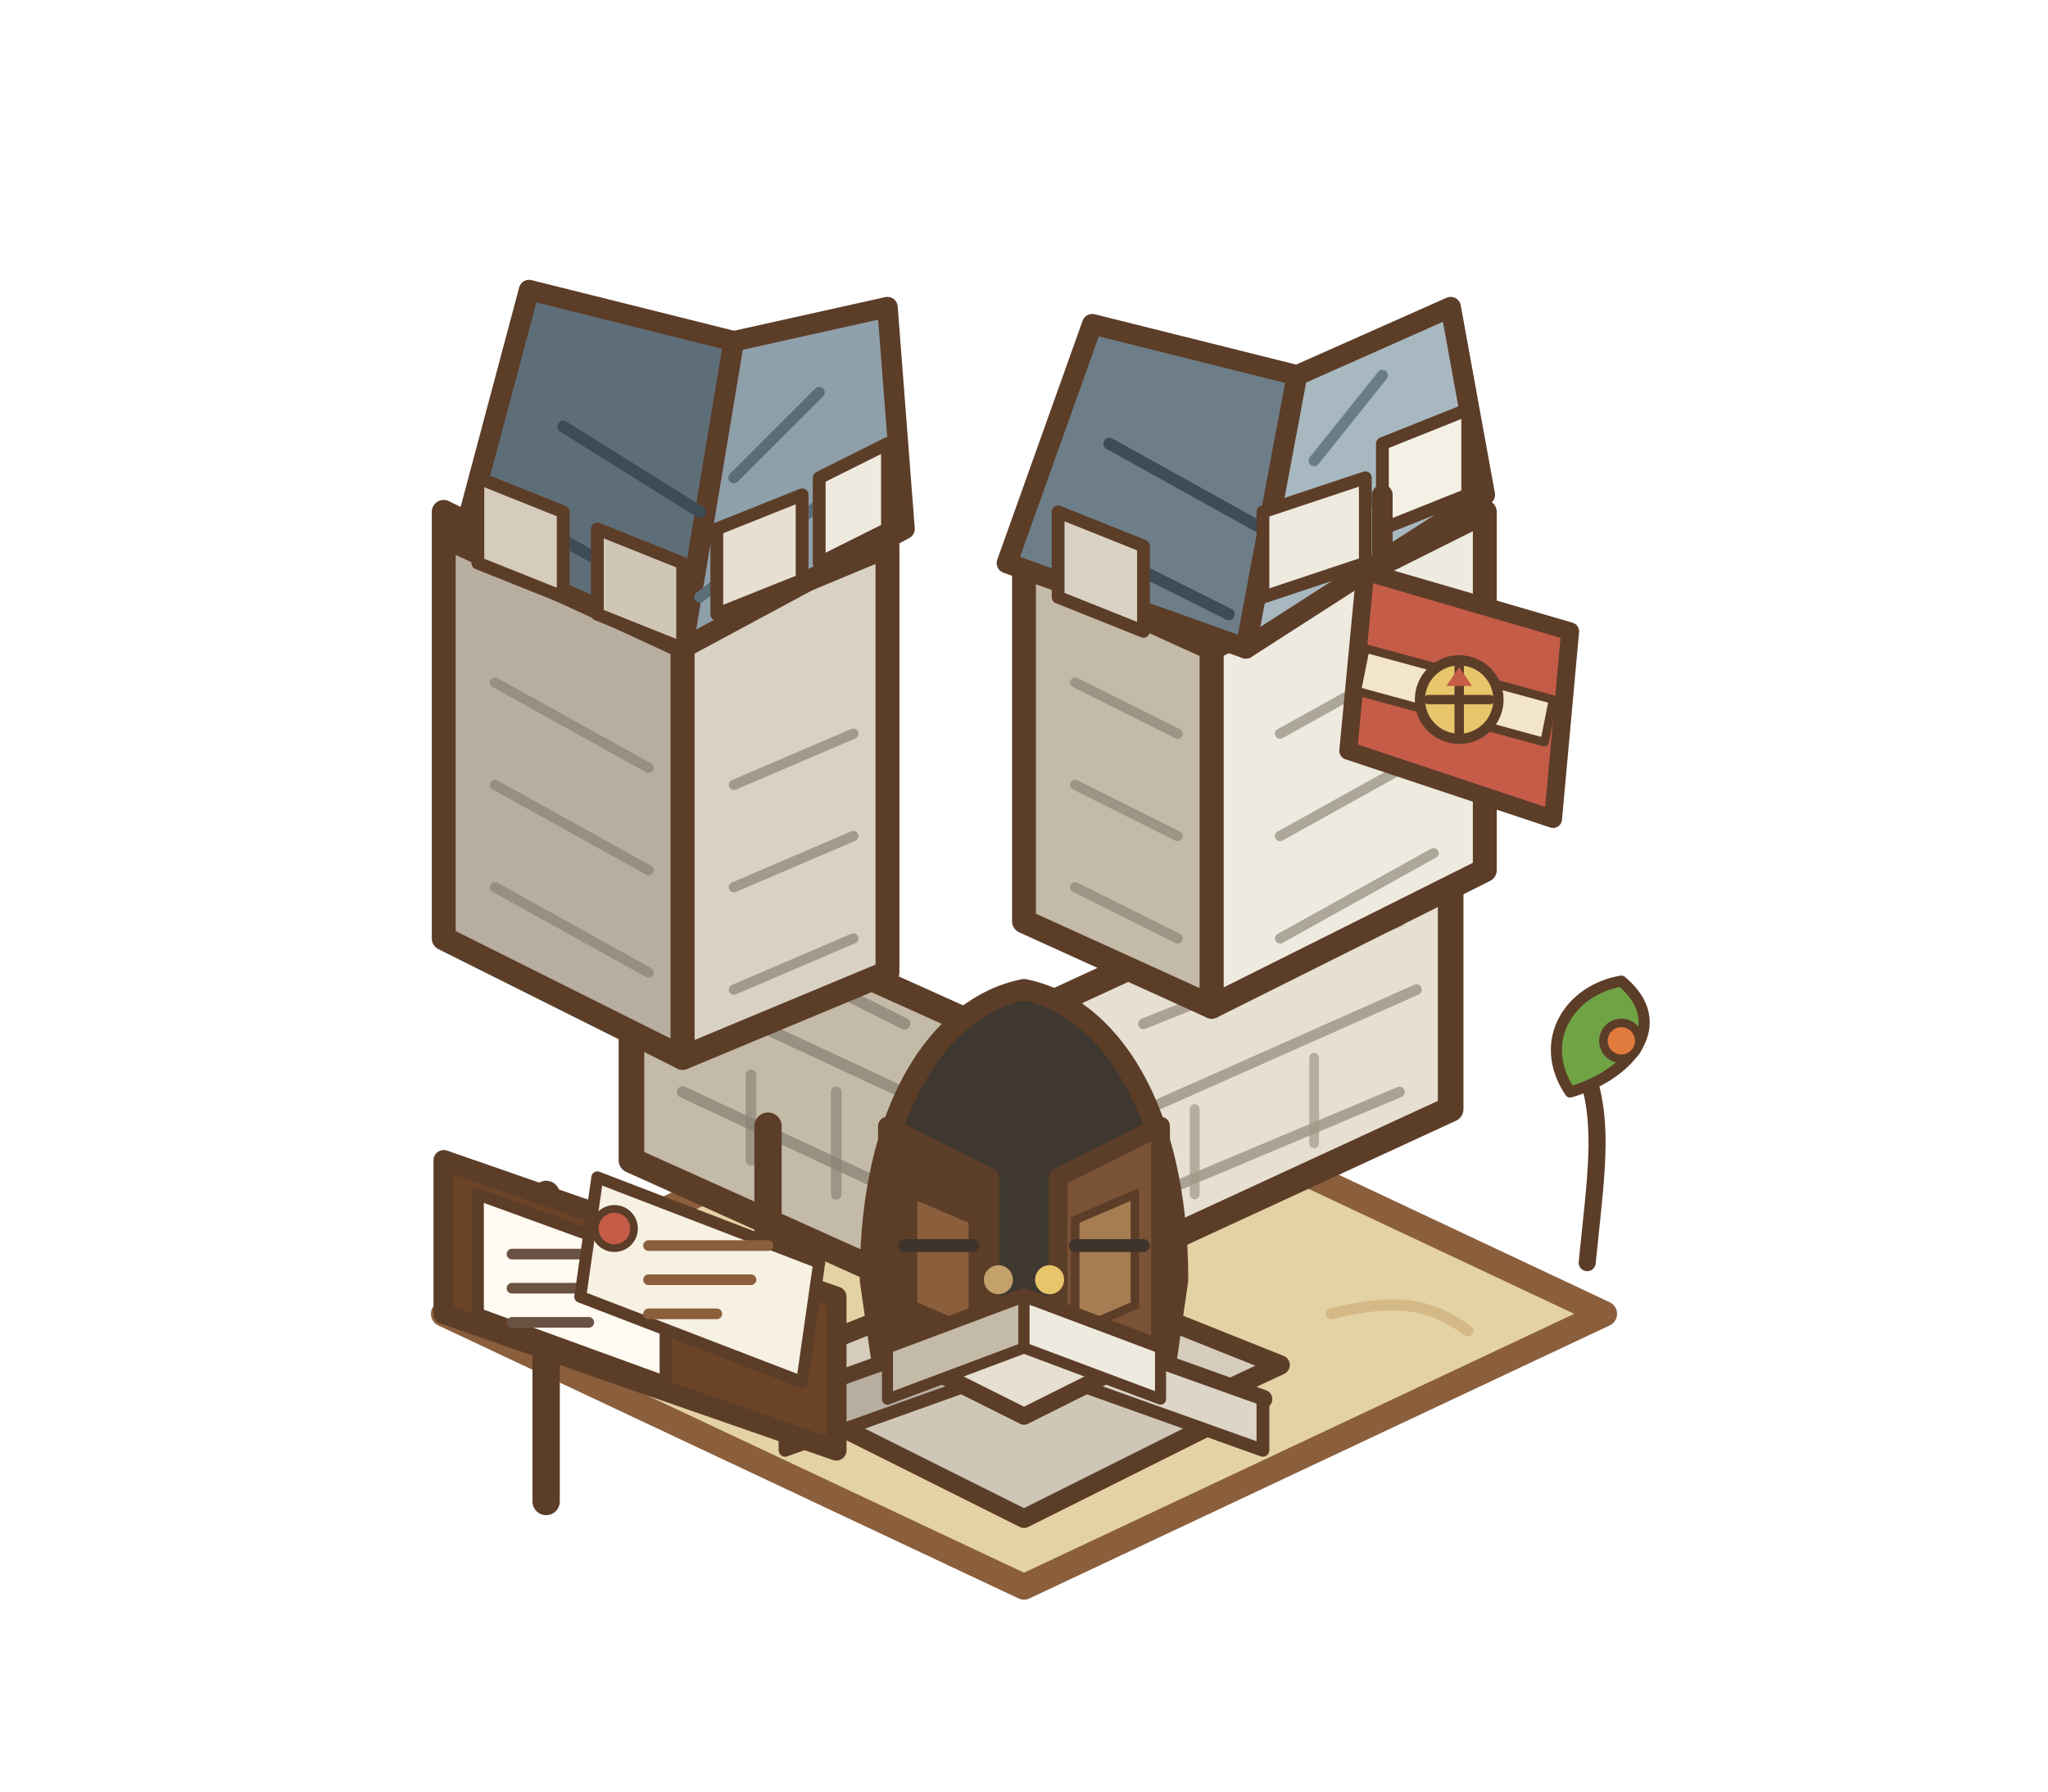
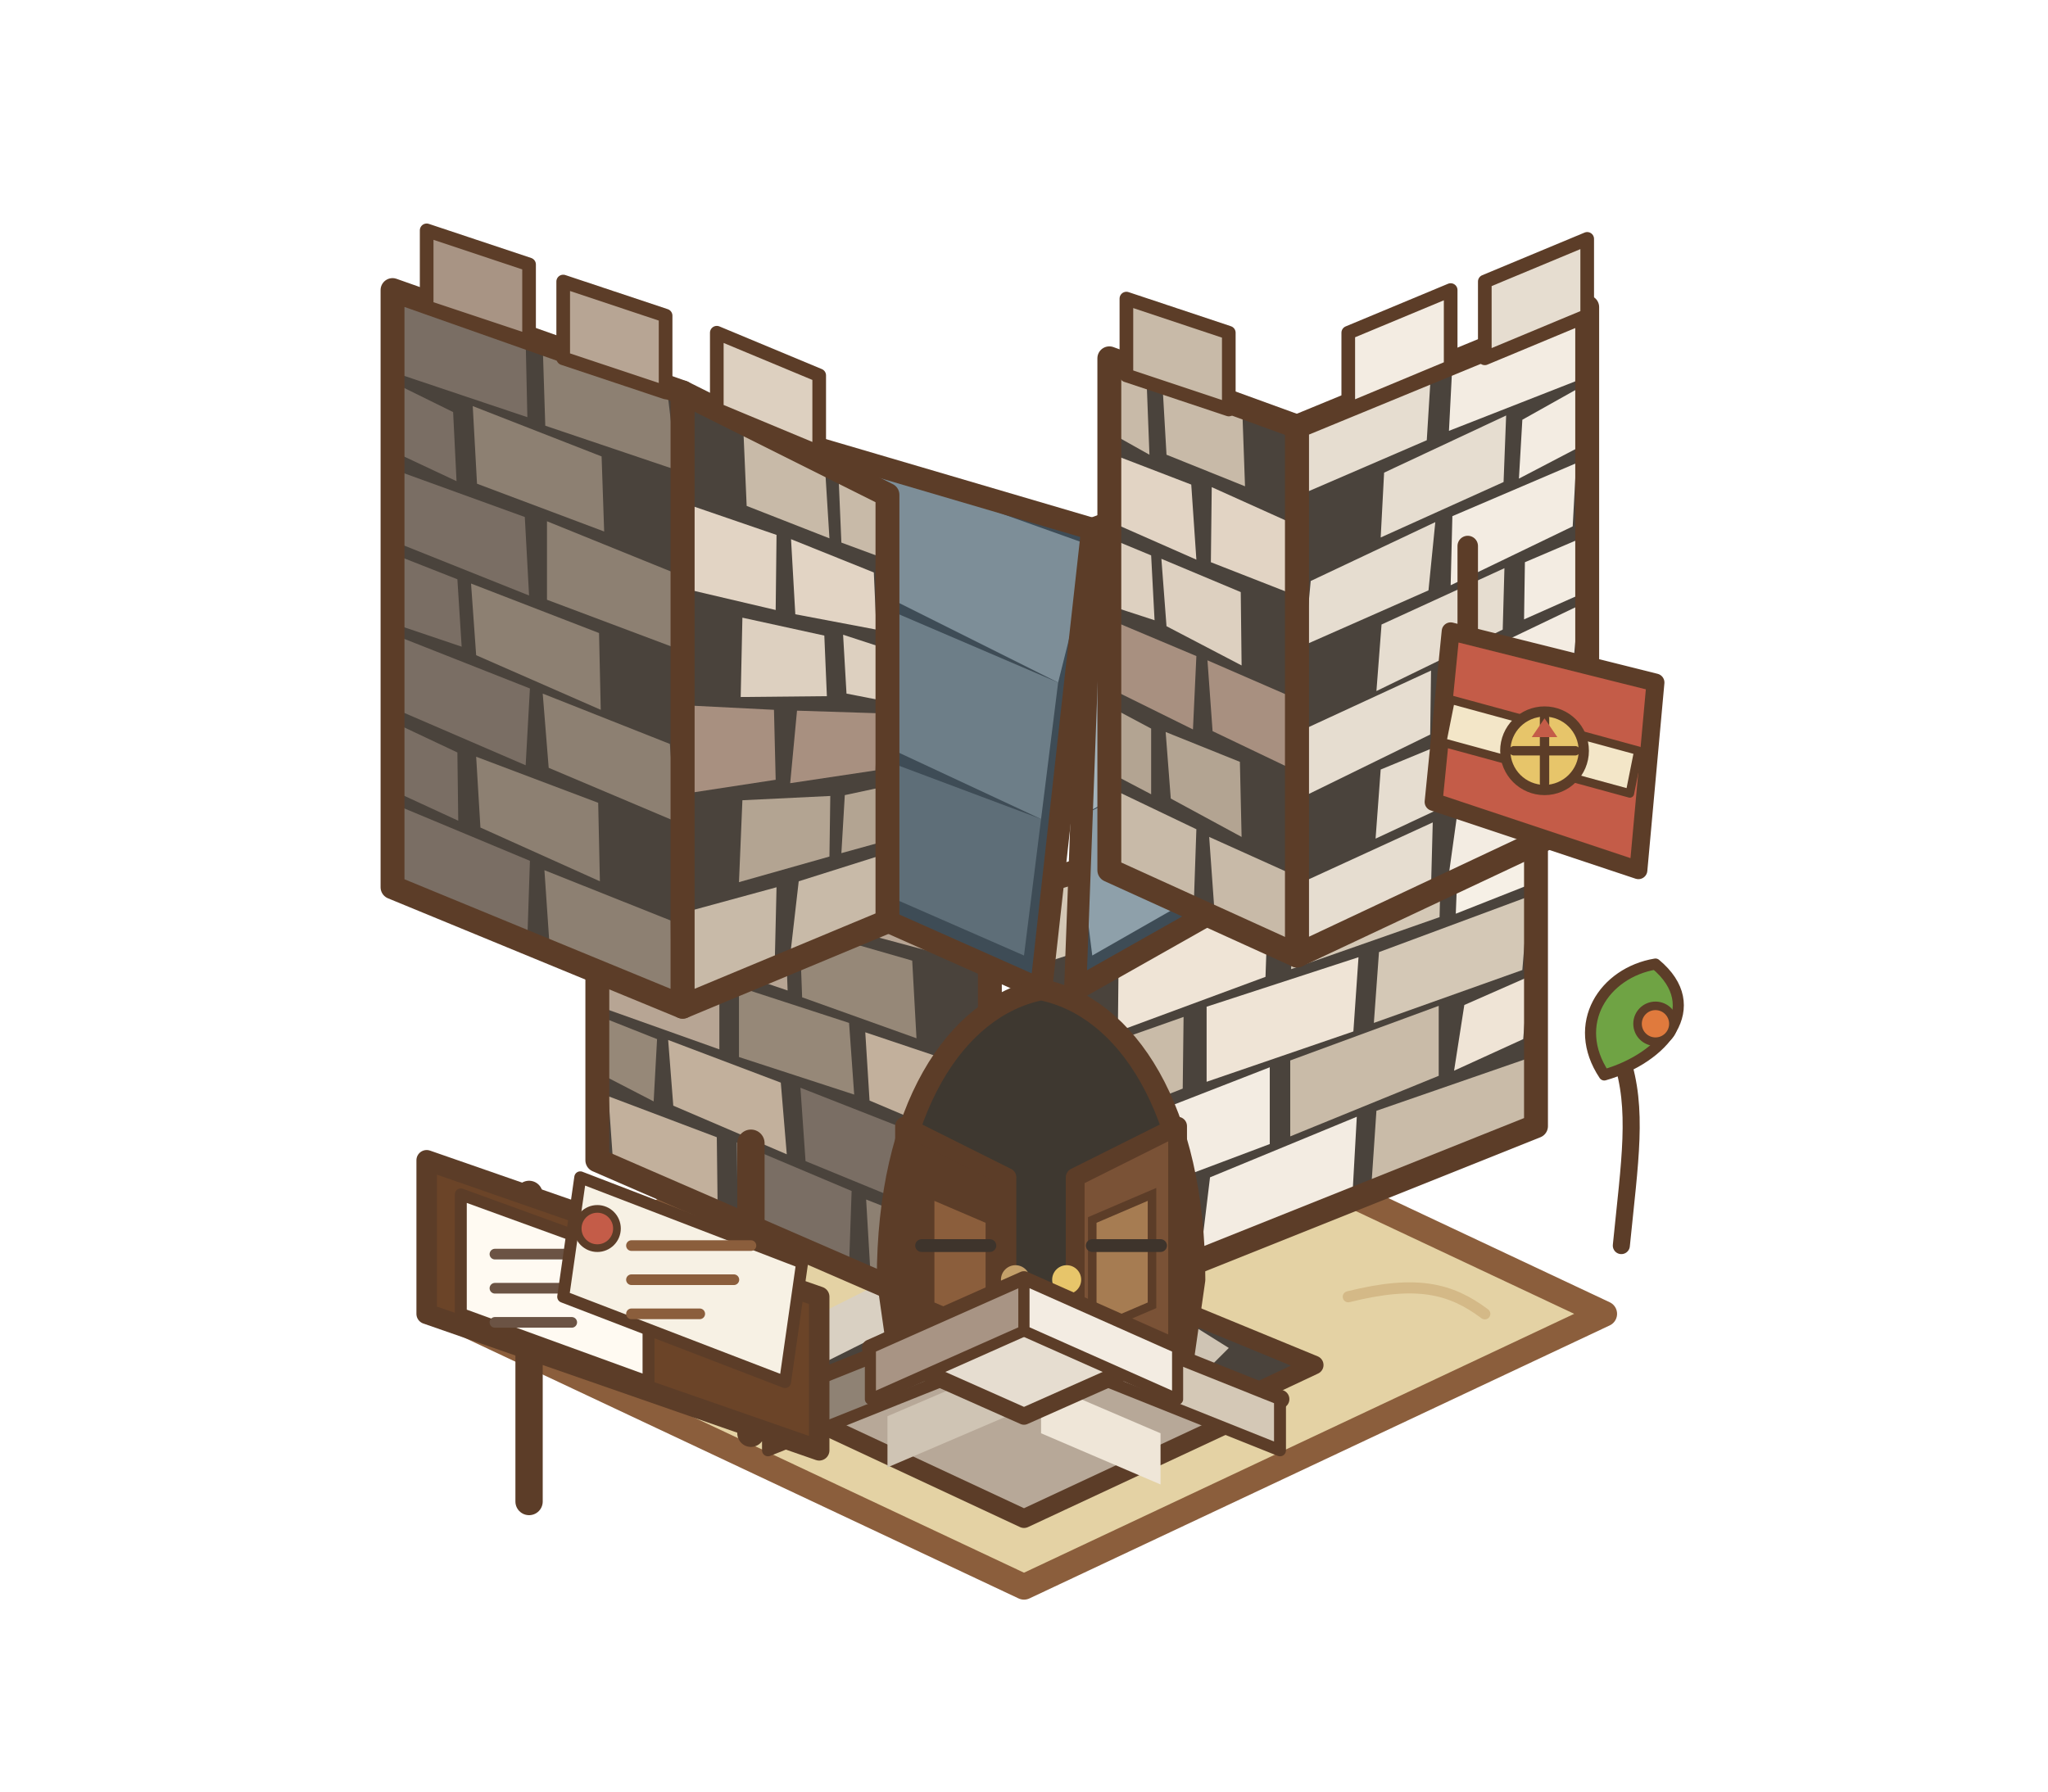
<svg xmlns="http://www.w3.org/2000/svg" viewBox="0 0 240 210" fill="none">
  <polygon points="120,186 188,154 120,122 52,154" fill="#e4d2a4" stroke="#8b5e3c" stroke-width="3" stroke-linejoin="round" />
-   <path d="M74 158c8-2 14-2 18 1M156 154c8-2 12-1 16 2" stroke="#c4a06a" stroke-width="1.3" stroke-linecap="round" opacity=".5" />
+   <path d="M74 158c8-2 14-2 18 1M158 152c8-2 12-1 16 2" stroke="#c4a06a" stroke-width="1.3" stroke-linecap="round" opacity=".5" />
  <g>
-     <path d="M186 148c1-10 2-16 0-22" stroke="#5c3d28" stroke-width="2" stroke-linecap="round" fill="none" />
-     <path d="M184 128c7-2 12-8 6-13-6 1-10 7-6 13z" fill="#6fa344" stroke="#5c3d28" stroke-width="1.3" stroke-linejoin="round" />
-     <circle cx="190" cy="122" r="2.1" fill="#e07a3d" stroke="#5c3d28" stroke-width="1" />
+     <path d="M190 146c1-10 2-16 0-22" stroke="#5c3d28" stroke-width="2" stroke-linecap="round" fill="none" />
+     <path d="M188 126c7-2 12-8 6-13-6 1-10 7-6 13z" fill="#6fa344" stroke="#5c3d28" stroke-width="1.3" stroke-linejoin="round" />
+     <circle cx="194" cy="120" r="2.1" fill="#e07a3d" stroke="#5c3d28" stroke-width="1" />
  </g>
-   <polygon points="120,174 150,160 120,148 90,160" fill="#d5ccbc" stroke="#5c3d28" stroke-width="2.3" stroke-linejoin="round" />
-   <path d="M104 166 L120 158 L136 166 M112 162 L120 158 L128 162" stroke="#8f8678" stroke-width="1.2" stroke-linecap="round" opacity=".7" />
-   <polygon points="114,154 74,136 74,102 114,120" fill="#c4baa8" stroke="#5c3d28" stroke-width="3" stroke-linejoin="round" />
-   <polygon points="118,154 170,130 170,96 118,120" fill="#e6dfd2" stroke="#5c3d28" stroke-width="3" stroke-linejoin="round" />
-   <path d="M80 128 L110 142 M80 116 L110 130 M82 108 L106 120" stroke="#8a8174" stroke-width="1.35" stroke-linecap="round" opacity=".75" />
-   <path d="M88 136 v-10 M98 140 v-12 M126 144 L164 128 M130 132 L166 116 M134 120 L164 108" stroke="#8a8174" stroke-width="1.25" stroke-linecap="round" opacity=".65" />
-   <path d="M140 140 v-10 M154 134 v-10" stroke="#a39888" stroke-width="1.15" stroke-linecap="round" opacity=".7" />
-   <polygon points="80,124 52,110 52,60 80,74" fill="#b7aea0" stroke="#5c3d28" stroke-width="2.8" stroke-linejoin="round" />
-   <polygon points="80,124 104,114 104,64 80,74" fill="#d9d2c4" stroke="#5c3d28" stroke-width="2.8" stroke-linejoin="round" />
-   <path d="M58 104 L76 114 M58 92 L76 102 M58 80 L76 90 M86 116 L100 110 M86 104 L100 98 M86 92 L100 86" stroke="#8a8174" stroke-width="1.2" stroke-linecap="round" opacity=".7" />
-   <polygon points="142,118 120,108 120,66 142,76" fill="#c4baa8" stroke="#5c3d28" stroke-width="2.8" stroke-linejoin="round" />
-   <polygon points="142,118 174,102 174,60 142,76" fill="#efeae0" stroke="#5c3d28" stroke-width="2.8" stroke-linejoin="round" />
-   <path d="M126 104 L138 110 M126 92 L138 98 M126 80 L138 86 M150 110 L168 100 M150 98 L168 88 M150 86 L168 76" stroke="#8a8174" stroke-width="1.2" stroke-linecap="round" opacity=".65" />
-   <path d="M54,64 L80,76 L86,40 L62,34 Z" fill="#5e6e78" stroke="#5c3d28" stroke-width="2.4" stroke-linejoin="round" />
-   <path d="M106,62 L80,76 L86,40 L104,36 Z" fill="#8ea0aa" stroke="#5c3d28" stroke-width="2.4" stroke-linejoin="round" />
-   <path d="M60,60 L78,70 M66,50 L82,60" stroke="#3e4c56" stroke-width="1.4" stroke-linecap="round" />
-   <path d="M100,56 L82,70 M96,46 L86,56" stroke="#5c6e78" stroke-width="1.3" stroke-linecap="round" />
-   <path d="M118,66 L146,76 L152,44 L128,38 Z" fill="#6d7e88" stroke="#5c3d28" stroke-width="2.4" stroke-linejoin="round" />
-   <path d="M174,58 L146,76 L152,44 L170,36 Z" fill="#a8b8c0" stroke="#5c3d28" stroke-width="2.4" stroke-linejoin="round" />
-   <path d="M124,62 L144,72 M130,52 L148,62" stroke="#3e4c56" stroke-width="1.4" stroke-linecap="round" />
-   <path d="M168,52 L148,70 M162,44 L154,54" stroke="#6a7c86" stroke-width="1.3" stroke-linecap="round" />
-   <polygon points="56,66 66,70 66,60 56,56" fill="#d5ccbc" stroke="#5c3d28" stroke-width="1.5" stroke-linejoin="round" />
-   <polygon points="70,72 80,76 80,66 70,62" fill="#cfc6b6" stroke="#5c3d28" stroke-width="1.5" stroke-linejoin="round" />
-   <polygon points="84,72 94,68 94,58 84,62" fill="#e6dfd2" stroke="#5c3d28" stroke-width="1.5" stroke-linejoin="round" />
-   <polygon points="96,66 104,62 104,52 96,56" fill="#efeae0" stroke="#5c3d28" stroke-width="1.5" stroke-linejoin="round" />
-   <polygon points="124,70 134,74 134,64 124,60" fill="#d9d2c4" stroke="#5c3d28" stroke-width="1.5" stroke-linejoin="round" />
-   <polygon points="148,70 160,66 160,56 148,60" fill="#efeae0" stroke="#5c3d28" stroke-width="1.5" stroke-linejoin="round" />
-   <polygon points="162,62 172,58 172,48 162,52" fill="#f4f0e6" stroke="#5c3d28" stroke-width="1.5" stroke-linejoin="round" />
-   <path d="M102,150 C102,130 110,118 120,116 C130,118 138,130 138,150 L136,164 L104,164 Z" fill="#3e3830" stroke="#5c3d28" stroke-width="2.5" stroke-linejoin="round" />
-   <polygon points="116,166 104,160 104,132 116,138" fill="#5c3d28" stroke="#5c3d28" stroke-width="2.2" stroke-linejoin="round" />
-   <polygon points="124,166 136,160 136,132 124,138" fill="#7a5236" stroke="#5c3d28" stroke-width="2.2" stroke-linejoin="round" />
-   <polygon points="114,156 107,153 107,140 114,143" fill="#8b5e3c" stroke="#5c3d28" stroke-width="1" />
-   <polygon points="126,156 133,153 133,140 126,143" fill="#a67c52" stroke="#5c3d28" stroke-width="1" />
-   <path d="M106 146 h8 M126 146 h8" stroke="#3e342c" stroke-width="1.5" stroke-linecap="round" />
-   <circle cx="117" cy="150" r="1.7" fill="#c4a06a" />
-   <circle cx="123" cy="150" r="1.7" fill="#e7c56a" />
-   <polygon points="120,178 148,164 120,154 92,164" fill="#cfc6b6" stroke="#5c3d28" stroke-width="2.2" stroke-linejoin="round" />
-   <polygon points="92,164 120,154 120,160 92,170" fill="#b7aea0" stroke="#5c3d28" stroke-width="1.5" stroke-linejoin="round" />
-   <polygon points="148,164 120,154 120,160 148,170" fill="#ddd6c8" stroke="#5c3d28" stroke-width="1.5" stroke-linejoin="round" />
-   <polygon points="120,166 136,158 120,152 104,158" fill="#e6dfd2" stroke="#5c3d28" stroke-width="2" stroke-linejoin="round" />
-   <polygon points="104,158 120,152 120,158 104,164" fill="#c4baa8" stroke="#5c3d28" stroke-width="1.3" stroke-linejoin="round" />
-   <polygon points="136,158 120,152 120,158 136,164" fill="#efeae0" stroke="#5c3d28" stroke-width="1.3" stroke-linejoin="round" />
-   <path d="M64,176 v-36" stroke="#5c3d28" stroke-width="3.2" stroke-linecap="round" />
-   <path d="M90,166 v-34" stroke="#5c3d28" stroke-width="3.2" stroke-linecap="round" />
-   <polygon points="52,136 98,152 98,170 52,154" fill="#6b4428" stroke="#5c3d28" stroke-width="2.4" stroke-linejoin="round" />
-   <polygon points="56,140 78,148 78,162 56,154" fill="#fffaf2" stroke="#5c3d28" stroke-width="1.4" stroke-linejoin="round" />
-   <path d="M60 147 h14 M60 151 h12 M60 155 h9" stroke="#6b5344" stroke-width="1.25" stroke-linecap="round" />
+   <polygon points="120,176 154,160 120,146 86,160" fill="#4a433c" stroke="#5c3d28" stroke-width="2.2" stroke-linejoin="round" />
+   <polygon points="92,162 108,154 104,150 88,158" fill="#d9d0c2" />
+   <polygon points="110,154 126,146 122,142 106,150" fill="#efe6d8" />
+   <polygon points="128,148 144,158 140,162 124,152" fill="#cfc4b4" />
+   <polygon points="100,166 116,158 120,162 104,170" fill="#e6ddd0" />
+   <polygon points="118,160 134,168 138,164 122,156" fill="#f3ece2" />
+   <polygon points="108,170 124,162 128,166 112,174" fill="#c4b6a4" />
+   <polygon points="116.0,156.0 70.0,136.0 70.0,92.0 116.0,104.0" fill="#4a433c" />
+   <polygon points="114.7,155.3 102.0,149.1 101.5,140.6 114.7,145.8" fill="#8d8072" />
+   <polygon points="99.5,148.3 86.5,142.4 86.3,133.9 99.8,139.6" fill="#7a6e64" />
+   <polygon points="84.1,141.7 71.8,135.6 71.3,128.5 84.0,133.3" fill="#c2b09c" />
+   <polygon points="107.3,141.4 94.4,136.1 93.8,127.5 107.3,132.8" fill="#7a6e64" />
+   <polygon points="92.2,135.3 78.9,129.6 78.3,121.9 91.5,126.9" fill="#c2b09c" />
+   <polygon points="76.6,129.1 70.8,126.1 70.7,119.3 77.0,121.8" fill="#968878" />
+   <polygon points="114.9,134.5 101.9,129.0 101.4,121.0 114.8,125.5" fill="#c2b09c" />
+   <polygon points="100.1,128.3 86.6,123.9 86.6,115.7 99.5,119.9" fill="#968878" />
+   <polygon points="84.3,123.0 71.1,118.3 71.1,110.4 84.3,115.2" fill="#b7a594" />
+   <polygon points="107.4,121.7 94.0,116.9 93.7,108.8 106.9,112.6" fill="#968878" />
+   <polygon points="92.3,116.1 79.0,111.6 78.6,103.6 92.0,108.0" fill="#b7a594" />
+   <polygon points="76.7,111.4 70.9,108.9 70.4,101.7 76.3,104.3" fill="#a89484" />
+   <polygon points="115.3,113.2 101.5,109.5 101.3,100.5 114.3,104.9" fill="#b7a594" />
+   <polygon points="99.4,108.6 86.5,105.2 86.2,96.8 99.3,100.1" fill="#a89484" />
+   <polygon points="84.1,104.8 70.9,100.2 70.8,93.1 84.1,96.5" fill="#8d8072" />
+   <polygon points="116.0,156.0 70.0,136.0 70.0,92.0 116.0,104.0" fill="none" stroke="#5c3d28" stroke-width="2.8" stroke-linejoin="round" />
+   <polygon points="120.0,156.0 180.0,132.0 180.0,86.0 120.0,104.0" fill="#4a433c" />
+   <polygon points="120.6,155.4 138.7,147.9 138.9,139.0 121.3,145.7" fill="#e6ddd0" />
+   <polygon points="140.7,147.1 158.5,139.9 159.0,130.9 141.8,138.0" fill="#f3ece2" />
+   <polygon points="160.7,139.1 179.1,131.7 179.2,124.0 161.3,130.2" fill="#c9bba8" />
+   <polygon points="131.0,140.8 148.8,134.1 148.8,125.1 131.6,131.8" fill="#f3ece2" />
+   <polygon points="151.2,133.2 168.6,126.1 168.6,117.9 151.2,124.3" fill="#c9bba8" />
+   <polygon points="170.4,125.5 178.5,121.8 179.1,114.5 171.6,117.8" fill="#efe4d6" />
+   <polygon points="120.8,134.6 138.6,127.6 138.7,119.2 121.4,125.3" fill="#c9bba8" />
+   <polygon points="141.4,126.8 158.6,120.9 159.2,112.2 141.4,118.0" fill="#efe4d6" />
+   <polygon points="161.0,119.9 178.4,113.7 179.1,105.1 161.6,111.6" fill="#d4c8b6" />
+   <polygon points="131.0,120.9 148.3,114.5 148.6,105.9 131.1,111.4" fill="#efe4d6" />
+   <polygon points="151.3,113.6 168.7,107.5 168.9,98.9 151.7,105.0" fill="#d4c8b6" />
+   <polygon points="170.6,107.1 178.7,103.9 178.9,96.1 170.9,99.5" fill="#f6f0e6" />
+   <polygon points="121.3,113.2 138.2,107.8 138.6,98.4 121.0,104.6" fill="#d4c8b6" />
+   <polygon points="140.8,106.8 158.6,101.7 158.8,92.7 141.2,97.9" fill="#f6f0e6" />
+   <polygon points="160.8,101.1 178.2,94.8 178.6,87.1 161.4,92.4" fill="#e6ddd0" />
+   <polygon points="120.0,156.0 180.0,132.0 180.0,86.0 120.0,104.0" fill="none" stroke="#5c3d28" stroke-width="2.8" stroke-linejoin="round" />
+   <path d="M86,100 L122,116 L128,62 L94,52 Z" fill="#3e4c56" />
+   <path d="M172,90 L126,116 L128,62 L166,48 Z" fill="#3e4c56" />
+   <path d="M88,98 L120,112 L122,96 L90,84 Z" fill="#5e6e78" />
+   <path d="M92,82 L122,96 L124,80 L96,68 Z" fill="#6d7e88" />
+   <path d="M96,66 L124,80 L128,64 L100,54 Z" fill="#7d8e98" />
+   <path d="M170,88 L128,112 L126,96 L166,76 Z" fill="#8ea0aa" />
+   <path d="M166,74 L126,96 L128,80 L162,62 Z" fill="#a4b4bc" />
+   <path d="M162,60 L128,80 L128,64 L158,50 Z" fill="#c5d2d8" />
+   <path d="M86,100 L122,116 L128,62 L94,52 Z" fill="none" stroke="#5c3d28" stroke-width="2.6" stroke-linejoin="round" />
+   <path d="M172,90 L126,116 L128,62 L166,48 Z" fill="none" stroke="#5c3d28" stroke-width="2.6" stroke-linejoin="round" />
+   <polygon points="80.0,118.0 46.0,104.0 46.0,34.0 80.0,46.0" fill="#4a433c" />
+   <polygon points="78.7,117.3 64.4,110.8 63.8,102.0 78.6,107.9" fill="#8d8072" />
+   <polygon points="61.8,110.0 47.2,103.8 47.0,94.6 62.1,100.9" fill="#7a6e64" />
+   <polygon points="70.3,103.3 56.3,97.0 55.8,88.7 70.1,94.1" fill="#8d8072" />
+   <polygon points="53.7,96.2 47.2,93.2 46.6,84.9 53.6,88.2" fill="#7a6e64" />
+   <polygon points="79.2,96.3 64.3,90.0 63.6,81.3 78.5,87.2" fill="#8d8072" />
+   <polygon points="61.6,89.7 47.0,83.4 46.9,74.7 62.1,80.7" fill="#7a6e64" />
+   <polygon points="70.4,83.2 55.8,76.8 55.2,68.4 70.2,74.2" fill="#8d8072" />
+   <polygon points="54.1,75.8 47.0,73.4 47.0,65.3 53.6,67.9" fill="#7a6e64" />
+   <polygon points="79.0,75.9 64.1,70.3 64.1,61.1 78.9,67.1" fill="#8d8072" />
+   <polygon points="62.0,69.8 47.0,63.8 46.6,55.2 61.5,60.6" fill="#7a6e64" />
+   <polygon points="70.8,62.3 55.9,56.7 55.4,47.6 70.5,53.5" fill="#8d8072" />
+   <polygon points="53.5,56.4 46.9,53.3 46.4,45.0 53.1,48.3" fill="#7a6e64" />
+   <polygon points="79.3,55.1 63.9,49.9 63.6,40.5 78.3,46.7" fill="#8d8072" />
+   <polygon points="61.8,48.9 47.2,44.0 46.8,34.8 61.6,39.9" fill="#7a6e64" />
+   <polygon points="80.0,118.0 46.0,104.0 46.0,34.0 80.0,46.0" fill="none" stroke="#5c3d28" stroke-width="2.8" stroke-linejoin="round" />
+   <polygon points="80.0,118.0 104.0,108.0 104.0,58.0 80.0,46.0" fill="#4a433c" />
+   <polygon points="80.4,117.2 90.8,112.5 91.0,104.0 81.1,106.7" fill="#c8baa8" />
+   <polygon points="92.6,112.0 102.6,107.5 103.1,100.3 93.6,103.3" fill="#c8baa8" />
+   <polygon points="86.6,103.4 97.2,100.4 97.3,93.3 87.0,93.8" fill="#b3a492" />
+   <polygon points="98.6,100.0 103.3,98.7 103.2,92.3 99.0,93.2" fill="#b3a492" />
+   <polygon points="81.1,92.9 90.9,91.4 90.7,83.2 80.8,82.7" fill="#a89080" />
+   <polygon points="92.6,91.8 102.6,90.3 102.8,83.6 93.4,83.3" fill="#a89080" />
+   <polygon points="86.8,81.7 96.9,81.6 96.6,74.5 87.0,72.4" fill="#ddd0c0" />
+   <polygon points="99.2,81.3 103.3,82.1 103.4,75.9 98.8,74.4" fill="#ddd0c0" />
+   <polygon points="81.1,69.2 90.9,71.5 91.0,62.7 81.1,59.3" fill="#e2d4c4" />
+   <polygon points="93.2,72.0 102.7,73.8 102.4,67.1 92.7,63.2" fill="#e2d4c4" />
+   <polygon points="87.5,59.3 97.2,63.1 96.7,55.1 87.1,50.1" fill="#c8baa8" />
+   <polygon points="98.6,63.6 103.2,65.3 102.8,58.8 98.3,56.6" fill="#c8baa8" />
+   <polygon points="80.0,118.0 104.0,108.0 104.0,58.0 80.0,46.0" fill="none" stroke="#5c3d28" stroke-width="2.8" stroke-linejoin="round" />
+   <polygon points="152.0,112.0 130.0,102.0 130.0,42.0 152.0,50.0" fill="#4a433c" />
+   <polygon points="150.9,111.2 142.3,106.5 141.7,98.1 150.8,102.2" fill="#c8baa8" />
+   <polygon points="139.9,105.9 131.1,101.4 130.8,92.7 140.2,97.2" fill="#c8baa8" />
+   <polygon points="145.5,98.1 137.2,93.6 136.6,85.8 145.3,89.3" fill="#b3a492" />
+   <polygon points="134.9,93.1 130.9,91.0 130.4,83.0 134.9,85.4" fill="#b3a492" />
+   <polygon points="151.3,90.1 142.1,85.7 141.5,77.4 150.7,81.4" fill="#a89080" />
+   <polygon points="139.8,85.5 130.9,81.1 130.7,72.9 140.2,76.9" fill="#a89080" />
+   <polygon points="145.5,78.0 136.7,73.4 136.1,65.5 145.4,69.4" fill="#ddd0c0" />
+   <polygon points="135.3,72.7 130.7,71.2 130.8,63.4 134.9,65.1" fill="#ddd0c0" />
+   <polygon points="151.1,69.5 141.9,65.9 142.0,57.1 151.1,61.2" fill="#e2d4c4" />
+   <polygon points="140.2,65.6 130.9,61.5 130.5,53.3 139.6,56.8" fill="#e2d4c4" />
+   <polygon points="145.9,57.0 136.7,53.3 136.2,44.6 145.6,48.6" fill="#c8baa8" />
+   <polygon points="134.7,53.3 130.6,51.0 130.2,43.1 134.4,45.5" fill="#c8baa8" />
+   <polygon points="152.0,112.0 130.0,102.0 130.0,42.0 152.0,50.0" fill="none" stroke="#5c3d28" stroke-width="2.8" stroke-linejoin="round" />
+   <polygon points="152.0,112.0 186.0,96.0 186.0,36.0 152.0,50.0" fill="#4a433c" />
+   <polygon points="152.6,111.4 167.7,104.0 167.9,96.4 153.3,103.1" fill="#e6ddd0" />
+   <polygon points="169.7,103.1 184.5,95.9 185.1,88.0 170.8,95.2" fill="#f3ece2" />
+   <polygon points="161.2,98.3 176.6,91.1 176.8,84.0 161.8,90.2" fill="#e6ddd0" />
+   <polygon points="178.2,90.1 185.0,86.8 185.1,79.8 178.9,83.4" fill="#f3ece2" />
+   <polygon points="153.1,93.2 167.6,86.1 167.7,78.6 153.2,85.3" fill="#e6ddd0" />
+   <polygon points="169.5,85.6 184.3,78.5 185.0,71.0 170.8,77.8" fill="#f3ece2" />
+   <polygon points="161.3,81.0 176.1,73.8 176.3,66.6 161.9,73.2" fill="#e6ddd0" />
+   <polygon points="178.6,72.6 184.9,69.8 185.5,63.0 178.7,65.9" fill="#f3ece2" />
+   <polygon points="152.9,75.6 167.4,69.2 168.2,61.2 153.6,68.1" fill="#e6ddd0" />
+   <polygon points="170.0,68.6 184.3,61.7 184.7,54.3 170.2,60.5" fill="#f3ece2" />
+   <polygon points="161.8,63.0 176.2,56.5 176.5,48.7 162.2,55.4" fill="#e6ddd0" />
+   <polygon points="178.0,56.1 184.7,52.6 185.0,45.5 178.4,49.2" fill="#f3ece2" />
+   <polygon points="153.3,57.6 167.2,51.6 167.7,43.5 153.0,50.5" fill="#e6ddd0" />
+   <polygon points="169.8,50.5 184.6,44.7 184.8,36.8 170.2,42.7" fill="#f3ece2" />
+   <polygon points="152.0,112.0 186.0,96.0 186.0,36.0 152.0,50.0" fill="none" stroke="#5c3d28" stroke-width="2.8" stroke-linejoin="round" />
+   <polygon points="50,36 62,40 62,31 50,27" fill="#a89484" stroke="#5c3d28" stroke-width="1.6" stroke-linejoin="round" />
+   <polygon points="66,42 78,46 78,37 66,33" fill="#b7a594" stroke="#5c3d28" stroke-width="1.6" stroke-linejoin="round" />
+   <polygon points="84,48 96,53 96,44 84,39" fill="#ddd0c0" stroke="#5c3d28" stroke-width="1.6" stroke-linejoin="round" />
+   <polygon points="132,44 144,48 144,39 132,35" fill="#c8baa8" stroke="#5c3d28" stroke-width="1.6" stroke-linejoin="round" />
+   <polygon points="158,48 170,43 170,34 158,39" fill="#f3ece2" stroke="#5c3d28" stroke-width="1.6" stroke-linejoin="round" />
+   <polygon points="174,42 186,37 186,28 174,33" fill="#e6ddd0" stroke="#5c3d28" stroke-width="1.6" stroke-linejoin="round" />
+   <path d="M104,150 C104,130 112,118 122,116 C132,118 140,130 140,150 L138,164 L106,164 Z" fill="#3e3830" stroke="#5c3d28" stroke-width="2.5" stroke-linejoin="round" />
+   <polygon points="118,166 106,160 106,132 118,138" fill="#5c3d28" stroke="#5c3d28" stroke-width="2.2" stroke-linejoin="round" />
+   <polygon points="126,166 138,160 138,132 126,138" fill="#7a5236" stroke="#5c3d28" stroke-width="2.2" stroke-linejoin="round" />
+   <polygon points="116,156 109,153 109,140 116,143" fill="#8b5e3c" stroke="#5c3d28" stroke-width="1" />
+   <polygon points="128,156 135,153 135,140 128,143" fill="#a67c52" stroke="#5c3d28" stroke-width="1" />
+   <path d="M108 146 h8 M128 146 h8" stroke="#3e342c" stroke-width="1.5" stroke-linecap="round" />
+   <circle cx="119" cy="150" r="1.7" fill="#c4a06a" />
+   <circle cx="125" cy="150" r="1.7" fill="#e7c56a" />
+   <polygon points="120,178 150,164 120,152 90,164" fill="#b7a898" stroke="#5c3d28" stroke-width="2.2" stroke-linejoin="round" />
+   <polygon points="90,164 120,152 120,158 90,170" fill="#8f8274" stroke="#5c3d28" stroke-width="1.4" stroke-linejoin="round" />
+   <polygon points="150,164 120,152 120,158 150,170" fill="#d4c8b6" stroke="#5c3d28" stroke-width="1.4" stroke-linejoin="round" />
+   <polygon points="104,166 118,160 118,166 104,172" fill="#cfc4b4" />
+   <polygon points="122,162 136,168 136,174 122,168" fill="#efe6d8" />
+   <polygon points="120,166 138,158 120,150 102,158" fill="#e6ddd0" stroke="#5c3d28" stroke-width="2" stroke-linejoin="round" />
+   <polygon points="102,158 120,150 120,156 102,164" fill="#a89484" stroke="#5c3d28" stroke-width="1.3" stroke-linejoin="round" />
+   <polygon points="138,158 120,150 120,156 138,164" fill="#f3ece2" stroke="#5c3d28" stroke-width="1.3" stroke-linejoin="round" />
+   <path d="M62,176 v-36" stroke="#5c3d28" stroke-width="3.2" stroke-linecap="round" />
+   <path d="M88,168 v-34" stroke="#5c3d28" stroke-width="3.2" stroke-linecap="round" />
+   <polygon points="50,136 96,152 96,170 50,154" fill="#6b4428" stroke="#5c3d28" stroke-width="2.4" stroke-linejoin="round" />
+   <polygon points="54,140 76,148 76,162 54,154" fill="#fffaf2" stroke="#5c3d28" stroke-width="1.4" stroke-linejoin="round" />
+   <path d="M58 147 h14 M58 151 h12 M58 155 h9" stroke="#6b5344" stroke-width="1.25" stroke-linecap="round" />
  <g>
-     <polygon points="70,138 96,148 94,162 68,152" fill="#f7f1e4" stroke="#5c3d28" stroke-width="1.4" stroke-linejoin="round" />
-     <path d="M76 146 h14 M76 150 h12 M76 154 h8" stroke="#8b5e3c" stroke-width="1.25" stroke-linecap="round" />
+     <polygon points="68,138 94,148 92,162 66,152" fill="#f7f1e4" stroke="#5c3d28" stroke-width="1.4" stroke-linejoin="round" />
+     <path d="M74 146 h14 M74 150 h12 M74 154 h8" stroke="#8b5e3c" stroke-width="1.25" stroke-linecap="round" />
  </g>
-   <circle cx="72" cy="144" r="2.3" fill="#c45c48" stroke="#5c3d28" stroke-width="0.9" />
+   <circle cx="70" cy="144" r="2.3" fill="#c45c48" stroke="#5c3d28" stroke-width="0.9" />
  <g>
-     <path d="M162,58 v9" stroke="#5c3d28" stroke-width="2.4" stroke-linecap="round" />
-     <polygon points="160,67 184,74 182,96 158,88" fill="#c45c48" stroke="#5c3d28" stroke-width="2.1" stroke-linejoin="round" />
-     <polygon points="160,76 182,82 181,87 159,81" fill="#f3e6c8" stroke="#5c3d28" stroke-width="1" stroke-linejoin="round" />
-     <circle cx="171" cy="82" r="4.6" fill="#e7c56a" stroke="#5c3d28" stroke-width="1.2" />
-     <path d="M171 78.2 v7.6 M167.4 82 h7.2" stroke="#5c3d28" stroke-width="1.1" stroke-linecap="round" />
-     <path d="M171 78.2 l1.5 2.2 h-3z" fill="#c45c48" />
+     <path d="M172,64 v10" stroke="#5c3d28" stroke-width="2.4" stroke-linecap="round" />
+     <polygon points="170,74 194,80 192,102 168,94" fill="#c45c48" stroke="#5c3d28" stroke-width="2.1" stroke-linejoin="round" />
+     <polygon points="170,82 192,88 191,93 169,87" fill="#f3e6c8" stroke="#5c3d28" stroke-width="1" stroke-linejoin="round" />
+     <circle cx="181" cy="88" r="4.6" fill="#e7c56a" stroke="#5c3d28" stroke-width="1.2" />
+     <path d="M181 84.2 v7.6 M177.4 88 h7.2" stroke="#5c3d28" stroke-width="1.1" stroke-linecap="round" />
+     <path d="M181 84.2 l1.5 2.2 h-3z" fill="#c45c48" />
  </g>
</svg>
